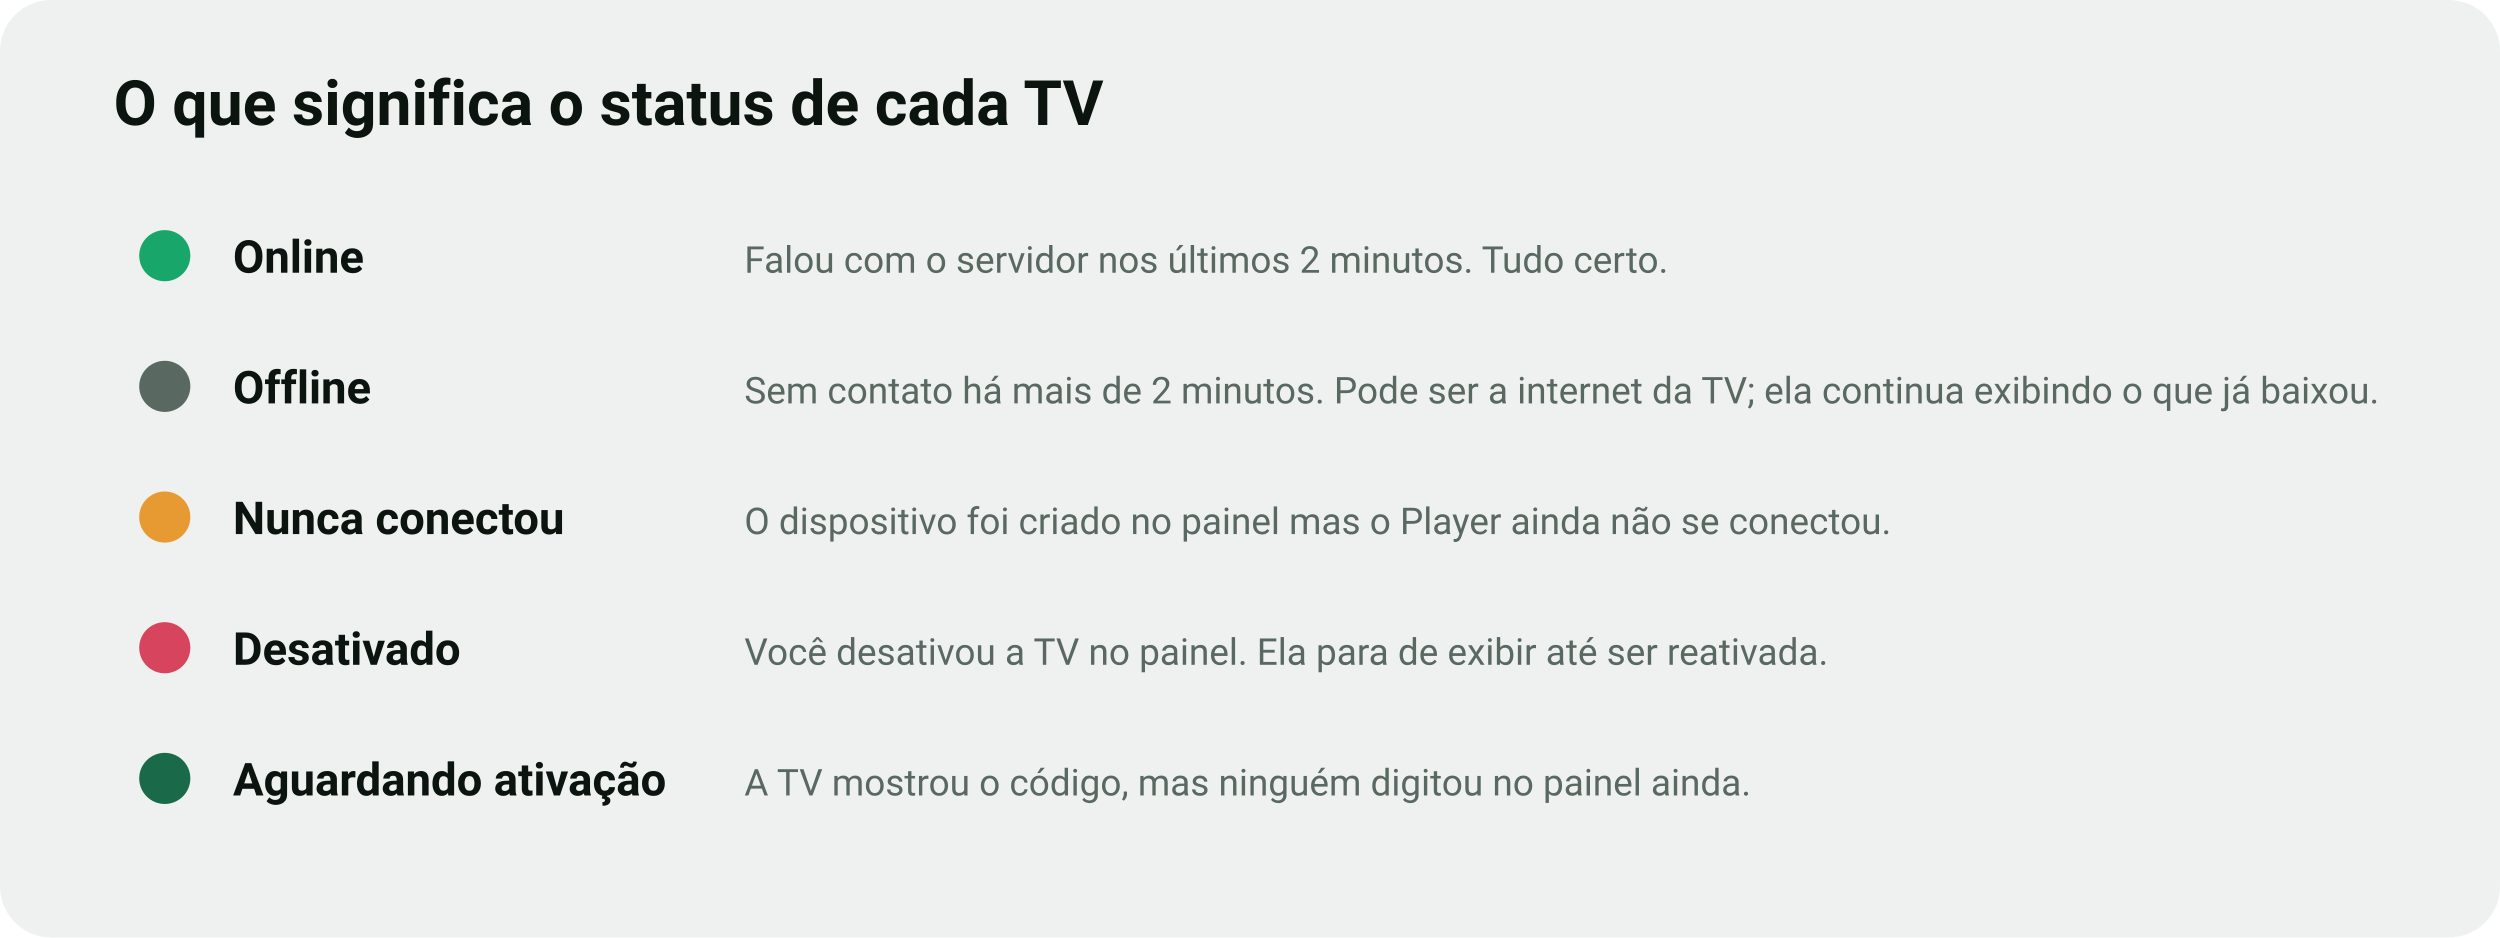
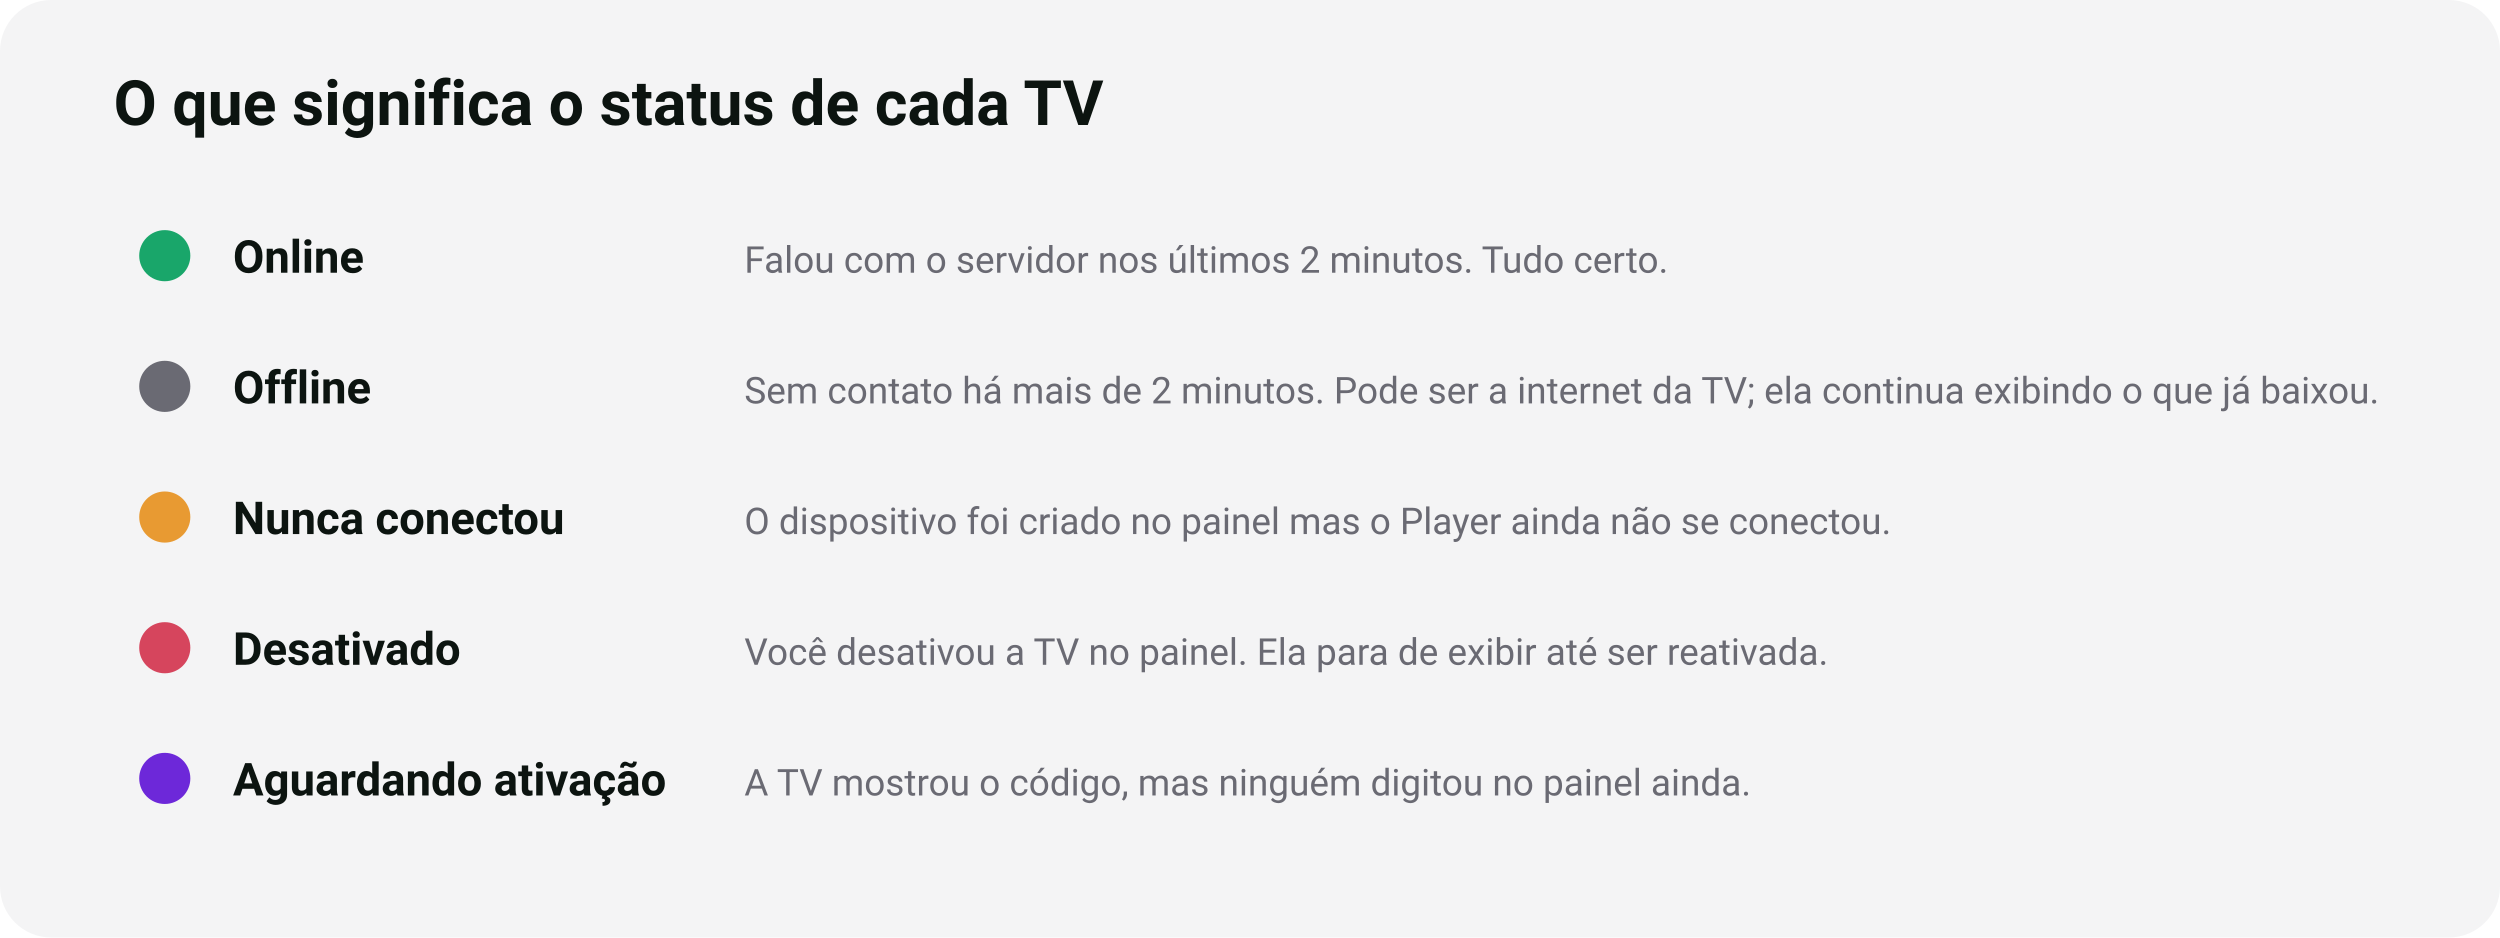
<svg xmlns="http://www.w3.org/2000/svg" viewBox="0 0 880 330" width="880" height="330" font-family="'Segoe UI', Roboto, 'Helvetica Neue', Arial, sans-serif">
  <defs>
    <marker id="arrow" viewBox="0 0 10 10" refX="8" refY="5" markerWidth="7" markerHeight="7" orient="auto-start-reverse">
-       <path d="M0 0 L10 5 L0 10 z" fill="#1a6a49" />
+       <path d="M0 0 L10 5 L0 10 z" fill="#6d28d9" />
    </marker>
    <filter id="shadow" x="-10%" y="-10%" width="130%" height="140%">
-       <feDropShadow dx="0" dy="3" stdDeviation="4" flood-color="#06120d" flood-opacity=".18" />
+       <feDropShadow dx="0" dy="3" stdDeviation="4" flood-color="#09090b" flood-opacity=".18" />
    </filter>
  </defs>
-   <rect width="880" height="330" rx="18" fill="#eef1ef" />
+   <rect width="880" height="330" rx="18" fill="#f4f4f5" />
  <text x="40" y="44" font-size="22" font-weight="700" fill="#0c1410" text-anchor="start">O que significa o status de cada TV</text>
  <circle cx="58" cy="90" r="9" fill="#19a66a" />
  <text x="82" y="96" font-size="16" font-weight="700" fill="#0c1410" text-anchor="start">Online</text>
-   <text x="262" y="96" font-size="13" font-weight="400" fill="#5a6862" text-anchor="start">Falou com o servidor nos últimos 2 minutos. Tudo certo.</text>
-   <circle cx="58" cy="136" r="9" fill="#5a6862" />
+   <text x="262" y="96" font-size="13" font-weight="400" fill="#6a6a73" text-anchor="start">Falou com o servidor nos últimos 2 minutos. Tudo certo.</text>
+   <circle cx="58" cy="136" r="9" fill="#6a6a73" />
  <text x="82" y="142" font-size="16" font-weight="700" fill="#0c1410" text-anchor="start">Offline</text>
-   <text x="262" y="142" font-size="13" font-weight="400" fill="#5a6862" text-anchor="start">Sem contato há mais de 2 minutos. Pode ser a internet da TV; ela continua exibindo o que já baixou.</text>
+   <text x="262" y="142" font-size="13" font-weight="400" fill="#6a6a73" text-anchor="start">Sem contato há mais de 2 minutos. Pode ser a internet da TV; ela continua exibindo o que já baixou.</text>
  <circle cx="58" cy="182" r="9" fill="#e89a32" />
  <text x="82" y="188" font-size="16" font-weight="700" fill="#0c1410" text-anchor="start">Nunca conectou</text>
-   <text x="262" y="188" font-size="13" font-weight="400" fill="#5a6862" text-anchor="start">O dispositivo foi criado no painel mas o Player ainda não se conectou.</text>
+   <text x="262" y="188" font-size="13" font-weight="400" fill="#6a6a73" text-anchor="start">O dispositivo foi criado no painel mas o Player ainda não se conectou.</text>
  <circle cx="58" cy="228" r="9" fill="#d6455d" />
  <text x="82" y="234" font-size="16" font-weight="700" fill="#0c1410" text-anchor="start">Desativado</text>
-   <text x="262" y="234" font-size="13" font-weight="400" fill="#5a6862" text-anchor="start">Você desativou a TV no painel. Ela para de exibir até ser reativada.</text>
-   <circle cx="58" cy="274" r="9" fill="#1a6a49" />
+   <text x="262" y="234" font-size="13" font-weight="400" fill="#6a6a73" text-anchor="start">Você desativou a TV no painel. Ela para de exibir até ser reativada.</text>
+   <circle cx="58" cy="274" r="9" fill="#6d28d9" />
  <text x="82" y="280" font-size="16" font-weight="700" fill="#0c1410" text-anchor="start">Aguardando ativação</text>
-   <text x="262" y="280" font-size="13" font-weight="400" fill="#5a6862" text-anchor="start">A TV mostrou o código, mas ninguém digitou no painel ainda.</text>
+   <text x="262" y="280" font-size="13" font-weight="400" fill="#6a6a73" text-anchor="start">A TV mostrou o código, mas ninguém digitou no painel ainda.</text>
</svg>
